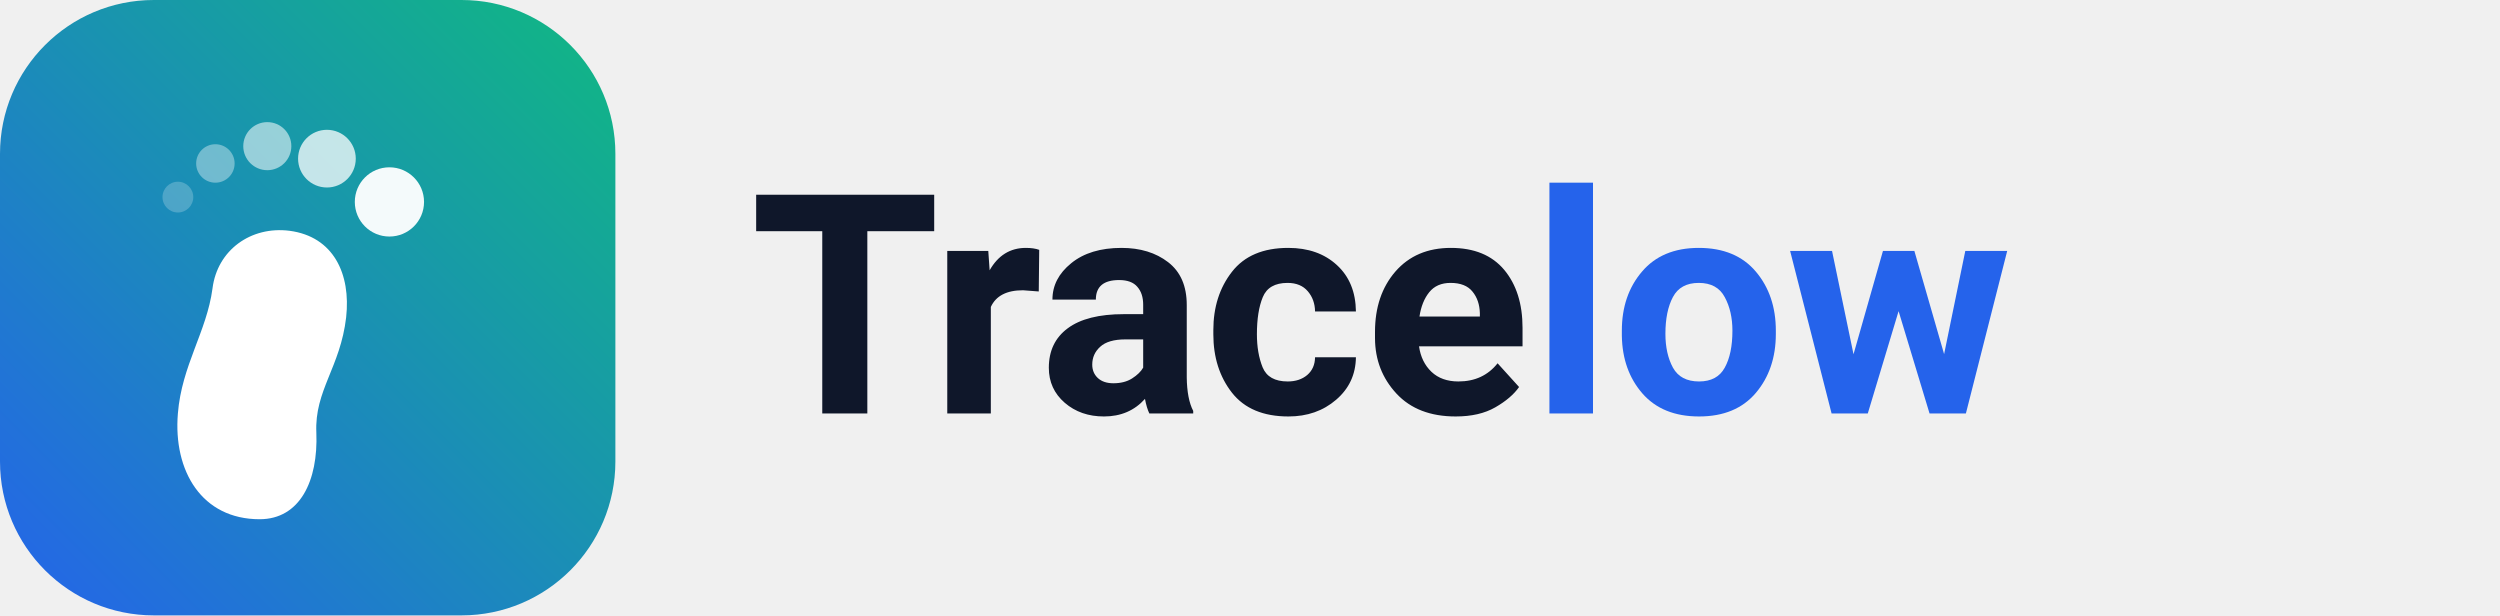
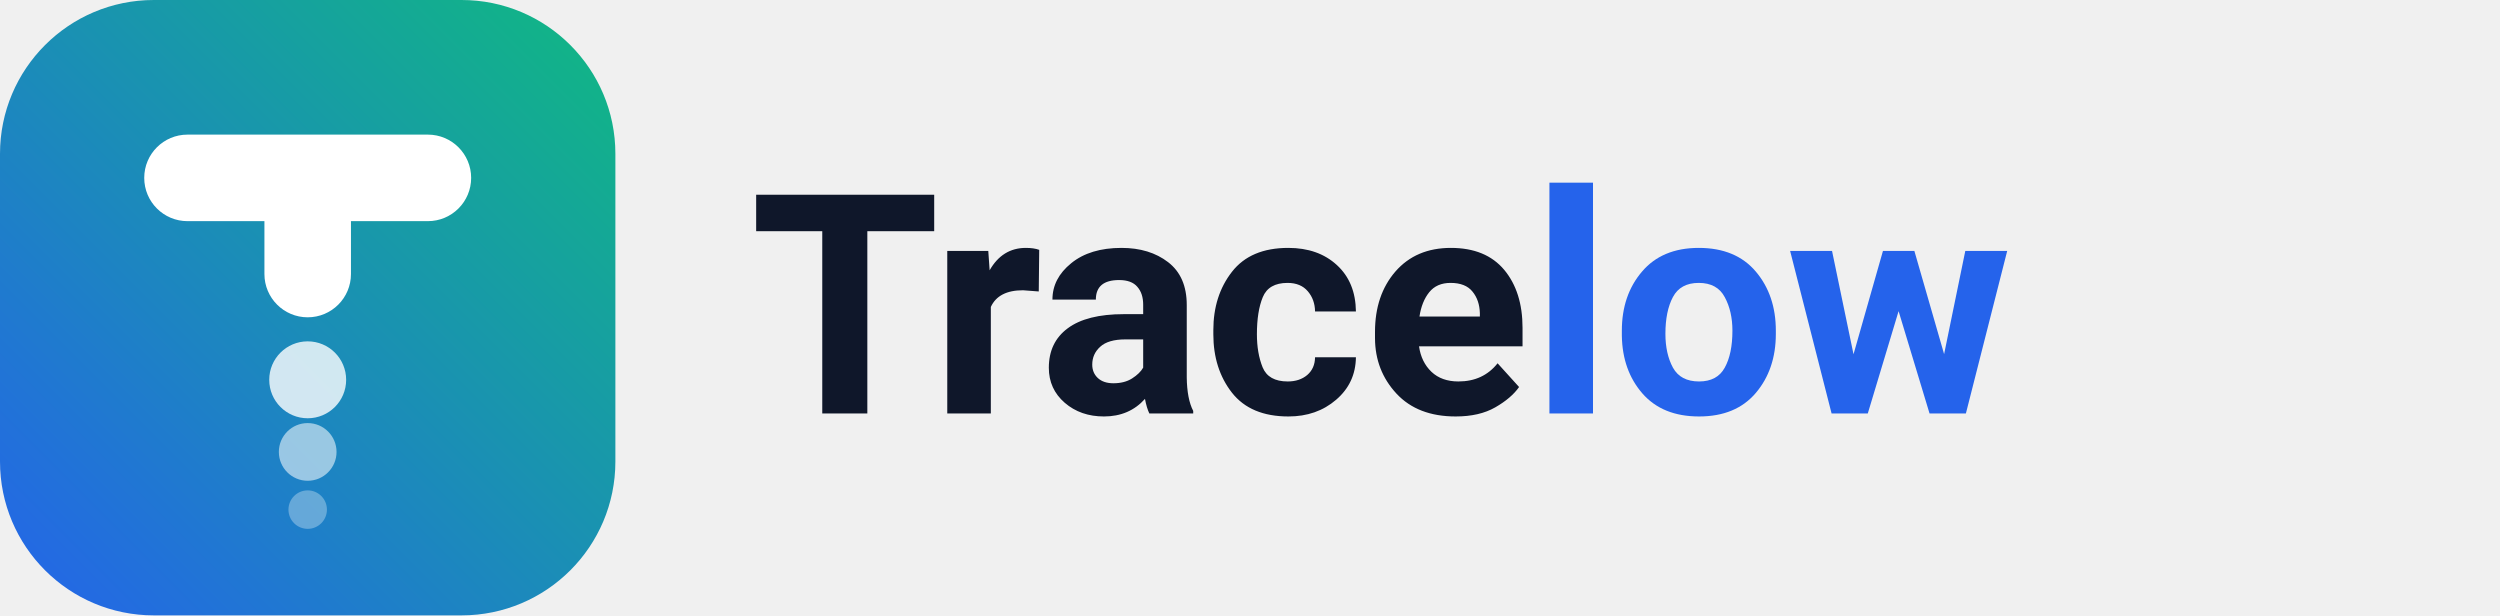
<svg xmlns="http://www.w3.org/2000/svg" viewBox="0 0 260 64" role="img" aria-label="Tracelow">
  <defs>
    <linearGradient id="g" x1="0" y1="1" x2="1" y2="0">
      <stop offset="0" stop-color="#2563eb" />
      <stop offset="1" stop-color="#10b981" />
    </linearGradient>
  </defs>
  <rect width="64" height="64" rx="16" fill="url(#g)" />
-   <path d="M27 54c-6 0-9-5-8.5-11 .4-5 3-8.5 3.6-13 .5-4 4-6.5 8-6 4.6.6 6.4 4.5 5.9 9-.6 5.2-3.3 7.6-3.1 12 .2 5-1.7 9-5.9 9Z" fill="#fff" />
-   <circle cx="40.5" cy="21" r="3.6" fill="#fff" fill-opacity=".95" />
-   <circle cx="34" cy="16.5" r="3" fill="#fff" fill-opacity=".75" />
-   <circle cx="27.8" cy="15.2" r="2.5" fill="#fff" fill-opacity=".55" />
-   <circle cx="22.4" cy="17" r="2" fill="#fff" fill-opacity=".38" />
-   <circle cx="18.5" cy="20.5" r="1.6" fill="#fff" fill-opacity=".22" />
+   <rect x="15" y="14" width="34" height="9" rx="4.5" fill="#fff" />
+   <rect x="27.5" y="18" width="9" height="15" rx="4.5" fill="#fff" />
+   <circle cx="32" cy="39.5" r="4" fill="#fff" fill-opacity=".8" />
+   <circle cx="32" cy="47" r="3" fill="#fff" fill-opacity=".55" />
+   <circle cx="32" cy="53" r="2" fill="#fff" fill-opacity=".32" />
  <text x="78" y="43" font-family="system-ui,-apple-system,Segoe UI,Roboto,sans-serif" font-size="32" font-weight="700" fill="#0f172a">Trace<tspan fill="#2563eb">low</tspan>
  </text>
</svg>
